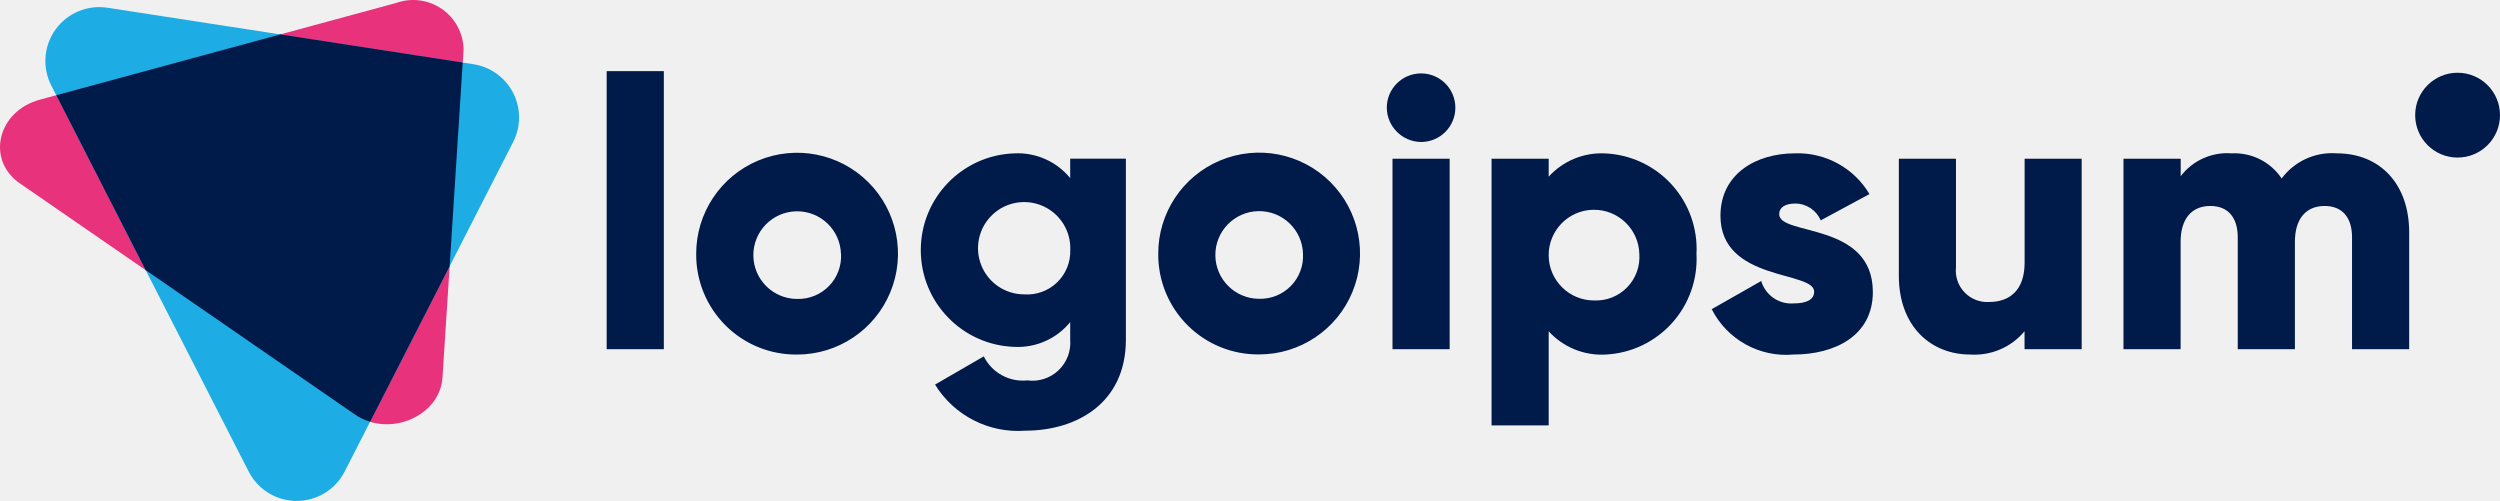
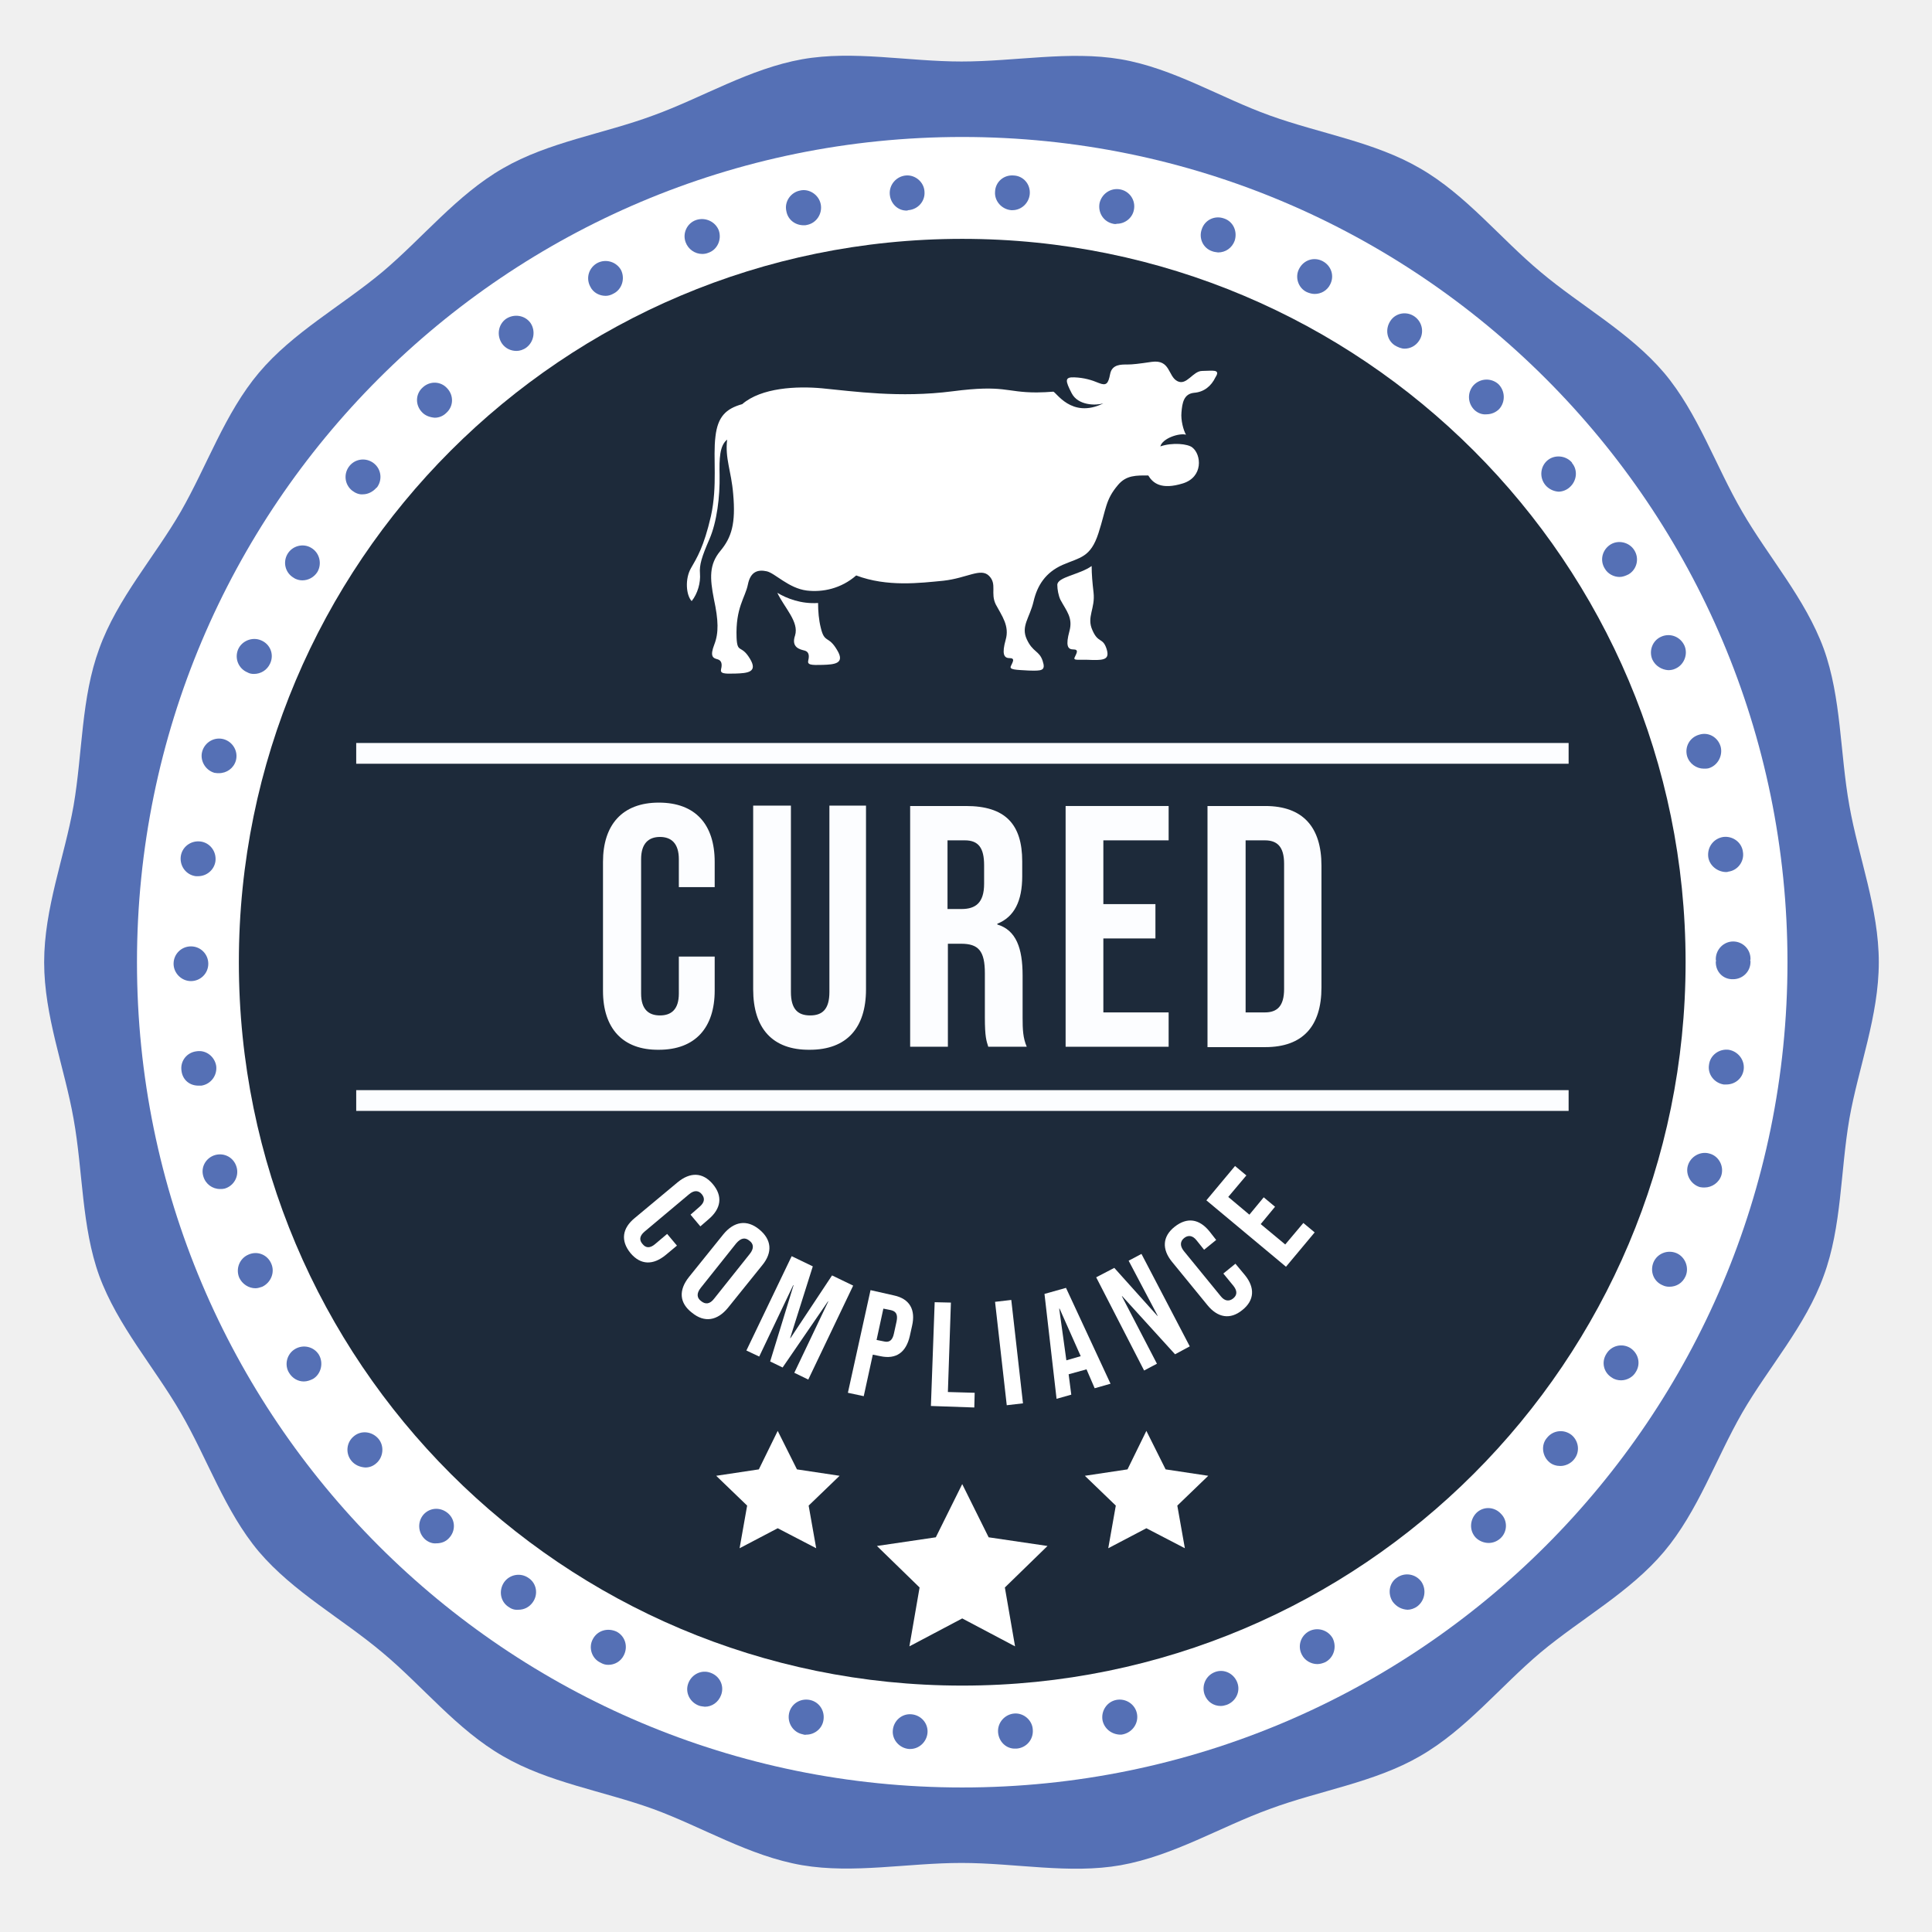
- <svg xmlns="http://www.w3.org/2000/svg" height="26.811" width="133.802" version="1.1" viewBox="0 0 133.802 26.811" id="logoipsum">
-   <defs id="defs25" />
-   <path id="path2" fill="#e9327c" d="M 19.003,22.189 1.063,9.814 c -1.818,-1.254 -1.2,-3.865 1.067,-4.479 L 21.197,0.16 a 2.7,2.7 0 0 1 3.616,2.492 l -1.13,17.549 c -0.134,2.083 -2.862,3.242 -4.68,1.988 z" />
-   <path id="path4" fill="#1dace3" d="M 13.313,25.244 2.744,4.575 a 2.883,2.883 0 0 1 3.007,-4.161 L 25.338,3.437 a 2.883,2.883 0 0 1 2.127,4.162 l -9.023,17.646 a 2.883,2.883 0 0 1 -5.129,-10e-4 z" />
-   <path id="path6" fill="#001a49" d="m 24.765,3.348 -9.764,-1.507 -11.988,3.255 4.785,9.361 11.205,7.732 a 2.888,2.888 0 0 0 0.806,0.383 l 4.256,-8.323 z" />
-   <path id="path8" fill="#001a49" d="m 74.222,5.764 a 1.835,1.835 0 1 1 1.835,1.835 1.854,1.854 0 0 1 -1.835,-1.835 z m 0.306,2.732 h 3.059 V 18.69 h -3.059 z" />
-   <path id="path10" fill="#001a49" d="m 90.797,13.593 a 5.119,5.119 0 0 1 -4.872,5.383 3.829,3.829 0 0 1 -3.038,-1.244 v 5.036 h -3.058 V 8.496 h 3.058 v 0.958 a 3.829,3.829 0 0 1 3.038,-1.243 5.118,5.118 0 0 1 4.872,5.382 z m -3.058,0 a 2.427,2.427 0 1 0 -2.426,2.488 2.327,2.327 0 0 0 2.426,-2.488 z" />
-   <path id="path12" fill="#001a49" d="m 100.236,15.63 c 0,2.345 -2.039,3.344 -4.241,3.344 a 4.463,4.463 0 0 1 -4.383,-2.427 l 2.65,-1.508 a 1.675,1.675 0 0 0 1.733,1.2 c 0.734,0 1.1,-0.225 1.1,-0.632 0,-1.122 -5.015,-0.53 -5.015,-4.058 0,-2.222 1.875,-3.343 4,-3.343 a 4.46,4.46 0 0 1 3.975,2.181 l -2.609,1.407 a 1.481,1.481 0 0 0 -1.366,-0.9 c -0.53,0 -0.856,0.2 -0.856,0.571 -0.003,1.17 5.012,0.395 5.012,4.165 z" />
-   <path id="path14" fill="#001a49" d="M 111.413,8.496 V 18.69 h -3.058 v -0.96 a 3.489,3.489 0 0 1 -2.916,1.244 c -2.059,0 -3.812,-1.468 -3.812,-4.221 V 8.496 h 3.058 v 5.811 a 1.681,1.681 0 0 0 1.774,1.855 c 1.121,0 1.9,-0.652 1.9,-2.1 V 8.496 Z" />
-   <path id="path16" fill="#001a49" d="m 128.941,12.43 v 6.26 h -3.058 v -5.994 c 0,-1.019 -0.49,-1.672 -1.468,-1.672 -1.02,0 -1.59,0.714 -1.59,1.917 v 5.749 h -3.059 v -5.994 c 0,-1.019 -0.489,-1.672 -1.468,-1.672 -1.019,0 -1.59,0.714 -1.59,1.917 v 5.749 h -3.058 V 8.496 h 3.063 v 0.934 a 3.129,3.129 0 0 1 2.732,-1.223 3.034,3.034 0 0 1 2.671,1.345 3.359,3.359 0 0 1 2.957,-1.345 c 2.34,0.004 3.868,1.675 3.868,4.223 z" />
-   <circle id="circle18" fill="#001a49" r="2.27" cy="6.163" cx="131.532" />
-   <path id="path20" fill="#001a49" d="m 32.47,3.807 h 3.059 V 18.69 h -3.059 z m 4.791,9.786 a 5.4,5.4 0 1 1 5.4,5.383 5.343,5.343 0 0 1 -5.4,-5.383 z m 7.748,0 a 2.345,2.345 0 1 0 -2.345,2.406 2.287,2.287 0 0 0 2.349,-2.406 z m 15.249,-5.1 v 9.685 c 0,3.425 -2.671,4.872 -5.382,4.872 a 5.212,5.212 0 0 1 -4.832,-2.467 l 2.609,-1.509 a 2.331,2.331 0 0 0 2.325,1.285 2.032,2.032 0 0 0 2.3,-2.181 v -0.938 a 3.622,3.622 0 0 1 -2.977,1.325 5.181,5.181 0 0 1 0,-10.357 3.622,3.622 0 0 1 2.977,1.325 v -1.04 z m -2.976,4.893 a 2.47,2.47 0 1 0 -2.469,2.369 2.308,2.308 0 0 0 2.469,-2.366 z m 4.708,0.2 a 5.4,5.4 0 1 1 5.4,5.383 5.343,5.343 0 0 1 -5.4,-5.376 z m 7.748,0 a 2.346,2.346 0 1 0 -2.345,2.406 2.287,2.287 0 0 0 2.345,-2.399 z" />
+ <svg xmlns="http://www.w3.org/2000/svg" version="1.1" id="Layer_1" x="0px" y="0px" viewBox="0 0 512 512" style="enable-background:new 0 0 512 512;" xml:space="preserve">
+   <style type="text/css">
+ 	.st0{fill:#5570B5;}
+ 	.st1{fill:#FFFFFF;}
+ 	.st2{fill:#1D2A3A;}
+ 	.st3{fill:#FCFDFF;}
+ </style>
+   <g>
+     <g>
+       <path class="st0" d="M497.9,255c0,14.3-5.4,27.9-7.8,41.5c-2.4,14-2,28.6-6.8,41.6c-4.8,13.3-14.6,24.2-21.6,36.3    c-7,12.2-11.7,26.1-20.7,36.8c-9,10.7-21.9,17.7-32.7,26.7c-10.7,9-19.8,20.5-32,27.5c-12.1,7-26.6,9.1-39.8,14    c-13,4.7-25.5,12.4-39.5,14.9c-13.6,2.4-27.9-0.6-42.2-0.6c-14.3,0-28.6,2.9-42.2,0.6c-14-2.4-26.4-10.1-39.5-14.9    c-13.3-4.8-27.8-7-39.8-14c-12.2-7-21.3-18.6-32-27.5c-10.7-9-23.6-16-32.7-26.7c-9-10.7-13.6-24.6-20.7-36.8    c-7-12.1-16.7-23-21.6-36.3c-4.7-13-4.3-27.7-6.8-41.6c-2.4-13.6-7.8-27.2-7.8-41.5c0-14.3,5.4-27.9,7.8-41.5    c2.4-14,2-28.6,6.8-41.6c4.8-13.3,14.6-24.2,21.6-36.3c7-12.2,11.7-26.1,20.7-36.8c9-10.7,21.9-17.7,32.7-26.7    c10.7-9,19.8-20.5,32-27.5c12.1-7,26.6-9.1,39.8-14c13-4.7,25.5-12.4,39.5-14.9c13.6-2.4,27.9,0.6,42.2,0.6    c14.3,0,28.6-2.9,42.2-0.6c14,2.4,26.4,10.2,39.5,14.9c13.3,4.8,27.8,7,39.8,14c12.2,7,21.3,18.6,32,27.5    c10.7,9,23.6,16,32.7,26.7c9,10.7,13.6,24.6,20.7,36.8c7,12.1,16.7,23,21.6,36.3c4.7,13,4.3,27.7,6.8,41.6    C492.5,227.1,497.9,240.7,497.9,255z" />
+     </g>
+     <path class="st1" d="M473.7,255c0,120.8-97.9,218.7-218.7,218.7c-120.8,0-218.7-97.9-218.7-218.7c0-120.8,97.9-218.7,218.7-218.7   C375.8,36.3,473.7,134.2,473.7,255z" />
+     <g>
+       <path class="st0" d="M240.9,463.5c-2.5-0.2-4.5-2.4-4.3-4.9l0,0c0.2-2.6,2.4-4.5,4.9-4.3l0,0c2.6,0.2,4.5,2.4,4.3,4.9l0,0    c-0.2,2.4-2.2,4.3-4.6,4.3l0,0C241.2,463.5,241,463.5,240.9,463.5z M264.5,459.1c-0.2-2.6,1.8-4.8,4.3-5l0,0    c2.5-0.2,4.8,1.8,4.9,4.3l0,0c0.2,2.6-1.7,4.8-4.3,5l0,0l0,0l0,0c-0.1,0-0.2,0-0.3,0l0,0C266.7,463.5,264.7,461.6,264.5,459.1z     M212.7,459.6c-2.5-0.5-4.1-3-3.6-5.5l0,0c0.5-2.5,2.9-4.1,5.5-3.6l0,0c2.5,0.5,4.1,2.9,3.6,5.5l0,0c-0.4,2.2-2.4,3.7-4.5,3.7l0,0    C213.3,459.8,213,459.7,212.7,459.6z M292.2,456c-0.5-2.5,1.1-5,3.6-5.5l0,0c2.5-0.5,5,1.1,5.5,3.6l0,0c0.5,2.5-1.1,4.9-3.6,5.5    l0,0l0,0l0,0c-0.3,0.1-0.6,0.1-0.9,0.1l0,0C294.5,459.6,292.7,458.1,292.2,456z M185.2,452c-2.4-0.9-3.7-3.5-2.8-5.9l0,0    c0.9-2.4,3.5-3.7,5.9-2.8l0,0c2.5,0.9,3.7,3.5,2.8,5.9l0,0c-0.7,1.9-2.4,3.1-4.3,3.1l0,0C186.2,452.2,185.7,452.2,185.2,452z     M319.2,449c-0.8-2.4,0.4-5,2.8-5.9l0,0c2.4-0.9,5,0.4,5.9,2.8l0,0c0.9,2.4-0.4,5-2.8,5.9l0,0c-0.6,0.2-1.1,0.3-1.6,0.3l0,0    C321.6,452.1,319.9,451,319.2,449z M159.1,440.6c-2.3-1.1-3.2-4-2-6.2l0,0c1.2-2.3,3.9-3.1,6.3-2l0,0c2.3,1.2,3.1,4,1.9,6.3l0,0    c-0.8,1.6-2.4,2.5-4.1,2.5l0,0C160.4,441.2,159.8,441,159.1,440.6z M345,438.5c-1.2-2.3-0.3-5,1.9-6.2l0,0    c2.3-1.2,5.1-0.3,6.3,1.9l0,0c1.1,2.3,0.3,5.1-2,6.3l0,0c-0.7,0.3-1.4,0.5-2.1,0.5l0,0C347.5,441,345.8,440.1,345,438.5z     M134.7,425.8c-2.1-1.4-2.6-4.3-1.1-6.5l0,0c1.5-2.1,4.4-2.6,6.5-1.1l0,0c2.1,1.4,2.6,4.3,1.1,6.4l0,0c-0.9,1.3-2.3,2-3.8,2l0,0    C136.4,426.7,135.5,426.4,134.7,425.8z M369.1,424.5c-1.4-2.1-1-5,1.1-6.4l0,0c2.1-1.5,5-1,6.5,1.1l0,0c1.4,2.1,0.9,5-1.1,6.5l0,0    c-0.8,0.6-1.8,0.9-2.6,0.9l0,0C371.4,426.5,370.1,425.8,369.1,424.5z M112.6,407.9c-1.9-1.8-2-4.7-0.3-6.6l0,0    c1.8-1.9,4.6-1.9,6.5-0.2l0,0c1.9,1.7,2,4.6,0.2,6.5l0,0c-0.9,1-2.1,1.4-3.4,1.4l0,0C114.6,409.1,113.5,408.7,112.6,407.9z     M391.1,407.5c-1.8-1.9-1.6-4.8,0.2-6.6l0,0c1.9-1.8,4.8-1.6,6.5,0.3l0,0c1.8,1.8,1.7,4.8-0.2,6.5l0,0c-0.9,0.8-2,1.2-3.1,1.2l0,0    C393.3,408.9,392,408.4,391.1,407.5z M93.1,387.1c-1.6-2-1.3-4.9,0.7-6.5l0,0c1.9-1.6,4.8-1.3,6.5,0.7l0,0    c1.6,1.9,1.3,4.9-0.6,6.5l0,0c-0.9,0.8-1.9,1.1-2.9,1.1l0,0C95.3,388.8,94,388.2,93.1,387.1z M410.6,387.5    c-1.9-1.6-2.3-4.6-0.6-6.5l0,0c1.6-2,4.5-2.3,6.5-0.7l0,0c1.9,1.6,2.3,4.5,0.6,6.5l0,0c-0.9,1.1-2.3,1.7-3.6,1.7l0,0    C412.5,388.5,411.4,388.2,410.6,387.5z M76.6,363.8L76.6,363.8L76.6,363.8c-1.3-2.1-0.6-5,1.6-6.3l0,0c2.2-1.3,5-0.6,6.3,1.5l0,0    c1.3,2.2,0.6,5.1-1.5,6.4l0,0c-0.8,0.4-1.6,0.7-2.5,0.7l0,0C79,366.1,77.5,365.3,76.6,363.8z M427.2,365.1    c-2.2-1.3-2.9-4.1-1.5-6.3l0,0c1.3-2.2,4.1-2.9,6.3-1.6l0,0c2.2,1.4,2.9,4.2,1.5,6.4l0,0c-0.8,1.4-2.4,2.2-3.9,2.2l0,0    C428.8,365.8,427.9,365.6,427.2,365.1z M63.4,338.6c-1-2.4,0.1-5.1,2.4-6.1l0,0c2.4-1.1,5.1,0,6.1,2.4l0,0c1,2.3-0.1,5-2.4,6.1    l0,0c-0.6,0.2-1.2,0.4-1.8,0.4l0,0C65.9,341.4,64.2,340.3,63.4,338.6z M440.6,340.6c-2.4-1-3.4-3.7-2.4-6.1l0,0    c1-2.3,3.7-3.4,6.1-2.4l0,0c2.3,1,3.4,3.8,2.4,6.1l0,0l0,0l0,0c-0.8,1.8-2.4,2.8-4.3,2.8l0,0C441.8,341,441.2,340.9,440.6,340.6z     M53.9,311.8c-0.8-2.5,0.7-5,3.1-5.7l0,0c2.5-0.7,5,0.7,5.7,3.2l0,0c0.7,2.4-0.7,5-3.2,5.7l0,0c-0.4,0.1-0.8,0.1-1.2,0.1l0,0    C56.3,315.1,54.5,313.8,53.9,311.8z M450.5,314.6c-2.4-0.7-3.9-3.3-3.2-5.7l0,0c0.7-2.4,3.3-3.9,5.7-3.2l0,0    c2.4,0.6,3.9,3.2,3.2,5.7l0,0l0,0l0,0c-0.6,2-2.5,3.3-4.5,3.3l0,0C451.4,314.7,451,314.7,450.5,314.6z M48.1,283.8    c-0.4-2.6,1.4-4.9,4-5.2l0,0c2.5-0.4,4.8,1.4,5.2,3.9l0,0c0.3,2.5-1.4,4.8-3.9,5.2l0,0c-0.3,0-0.4,0-0.6,0l0,0    C50.3,287.8,48.4,286.2,48.1,283.8z M456.8,287.4c-2.5-0.4-4.3-2.7-3.9-5.2l0,0c0.3-2.6,2.7-4.3,5.2-4l0,0c2.5,0.4,4.3,2.7,4,5.2    l0,0l0,0l0,0c-0.3,2.4-2.3,4-4.6,4l0,0C457.2,287.4,457,287.4,456.8,287.4z M46,255.4L46,255.4L46,255.4c0-2.6,2.1-4.6,4.6-4.6    l0,0c2.6,0,4.6,2.1,4.6,4.6l0,0c0,2.6-2.1,4.6-4.6,4.6l0,0C48.1,260,46,257.9,46,255.4z M454.7,255c0-0.1,0-0.3,0.1-0.4l0,0    c-0.1-0.1-0.1-0.3-0.1-0.4l0,0c0-2.6,2.1-4.7,4.6-4.7l0,0c2.5,0,4.6,2,4.6,4.6l0,0c0,0.1,0,0.3-0.1,0.4l0,0    c0.1,0.1,0.1,0.2,0.1,0.4l0,0l0,0l0,0c0,2.6-2.1,4.6-4.6,4.6l0,0C456.7,259.6,454.7,257.6,454.7,255z M51.9,232.2    c-2.5-0.3-4.3-2.6-4-5.2l0,0c0.3-2.5,2.6-4.3,5.2-4l0,0c2.5,0.3,4.3,2.6,4,5.2l0,0c-0.3,2.3-2.3,4-4.6,4l0,0    C52.3,232.2,52.1,232.2,51.9,232.2z M452.7,227.1c-0.3-2.6,1.4-4.9,4-5.3l0,0c2.5-0.3,4.9,1.4,5.2,4l0,0c0.4,2.5-1.4,4.9-3.9,5.2    l0,0c-0.2,0.1-0.4,0.1-0.7,0.1l0,0C455,231,453,229.3,452.7,227.1z M56.8,204.8c-2.4-0.7-3.9-3.3-3.2-5.7l0,0    c0.7-2.4,3.2-3.9,5.7-3.2l0,0c2.4,0.7,3.9,3.2,3.2,5.7l0,0c-0.6,2-2.4,3.3-4.5,3.3l0,0C57.7,204.9,57.3,204.9,56.8,204.8z     M447.1,200.4L447.1,200.4c-0.7-2.5,0.7-5,3.2-5.7l0,0c2.5-0.8,5,0.7,5.7,3.2l0,0c0.6,2.4-0.8,5-3.2,5.7l0,0    c-0.4,0.1-0.9,0.1-1.3,0.1l0,0C449.6,203.7,447.7,202.4,447.1,200.4z M65.6,178.2c-2.4-1-3.5-3.7-2.5-6.1l0,0l0,0l0,0    c1-2.3,3.8-3.4,6.1-2.4l0,0c2.4,1,3.5,3.7,2.4,6.1l0,0c-0.8,1.8-2.5,2.8-4.3,2.8l0,0C66.7,178.6,66.1,178.5,65.6,178.2z     M437.9,174.8c-1-2.3,0-5.1,2.4-6.1l0,0c2.3-1,5,0,6.1,2.4l0,0c1,2.3-0.1,5.1-2.4,6.1l0,0c-0.6,0.3-1.3,0.4-1.9,0.4l0,0    C440.4,177.5,438.7,176.5,437.9,174.8z M77.8,153.1c-2.2-1.3-2.9-4.1-1.6-6.3l0,0c1.3-2.2,4.2-2.9,6.3-1.6l0,0    c2.2,1.3,2.9,4.2,1.6,6.4l0,0c-0.9,1.4-2.4,2.2-4,2.2l0,0C79.4,153.8,78.5,153.6,77.8,153.1z M425.3,150.7c-1.4-2.2-0.7-5,1.5-6.4    l0,0c2.1-1.3,5-0.6,6.3,1.5l0,0l0,0l0,0c1.4,2.2,0.7,5.1-1.5,6.4l0,0c-0.8,0.4-1.6,0.7-2.4,0.7l0,0    C427.7,152.9,426.1,152.1,425.3,150.7z M93.3,130c-2-1.6-2.3-4.5-0.7-6.5l0,0c1.6-2,4.5-2.3,6.5-0.7l0,0c2,1.6,2.3,4.5,0.7,6.5    v-0.1c-0.9,1.1-2.3,1.8-3.6,1.8l0,0C95.2,131.1,94.2,130.7,93.3,130z M409.5,128.5L409.5,128.5c-1.6-2-1.3-4.9,0.6-6.5l0,0    c1.9-1.6,4.9-1.3,6.5,0.6l0,0c0,0,0,0,0,0.1l0,0c1.6,1.9,1.3,4.8-0.7,6.5l0,0c-0.8,0.7-1.9,1.1-2.9,1.1l0,0    C411.7,130.2,410.4,129.6,409.5,128.5z M111.8,109.2c-1.8-1.9-1.7-4.8,0.2-6.5l0,0c1.9-1.8,4.8-1.7,6.5,0.2l0,0    c1.8,1.9,1.7,4.8-0.2,6.5l0,0c-0.9,0.9-2,1.3-3.1,1.3l0,0C114,110.6,112.7,110.2,111.8,109.2z M390.8,108.7    c-1.9-1.8-2-4.7-0.3-6.6l0,0c1.8-1.9,4.7-2,6.6-0.3l0,0c1.8,1.8,1.9,4.7,0.2,6.6l0,0c-0.9,0.9-2.1,1.4-3.4,1.4l0,0    C392.8,109.9,391.7,109.5,390.8,108.7z M133,91c-1.4-2.1-1-5,1.1-6.5l0,0l0,0l0,0c2.1-1.4,5-1,6.5,1.1l0,0c1.4,2.1,0.9,5-1.1,6.5    l0,0c-0.8,0.6-1.8,0.9-2.6,0.9l0,0C135.3,93,133.9,92.3,133,91z M369.6,91.5L369.6,91.5c-2.1-1.4-2.6-4.3-1.1-6.5l0,0    c1.4-2.1,4.3-2.6,6.4-1.1l0,0c2.1,1.5,2.6,4.4,1.1,6.5l0,0c-0.9,1.3-2.3,2-3.8,2l0,0C371.4,92.4,370.4,92,369.6,91.5z M156.4,75.9    c-1.2-2.3-0.3-5,1.9-6.2l0,0l0,0l0,0c2.3-1.2,5.1-0.3,6.3,1.9l0,0c1.1,2.3,0.2,5.1-2,6.2l0,0c-0.7,0.4-1.4,0.6-2.1,0.6l0,0    C158.9,78.4,157.2,77.6,156.4,75.9z M346.3,77.4c-2.3-1.1-3.2-4-2-6.2l0,0c1.2-2.3,3.9-3.2,6.2-2l0,0c2.3,1.2,3.2,3.9,2,6.2l0,0    c-0.8,1.6-2.4,2.5-4.1,2.5l0,0C347.7,77.9,347,77.7,346.3,77.4z M181.7,64.2c-0.9-2.4,0.4-5.1,2.8-5.9l0,0l0,0l0,0    c2.4-0.8,5.1,0.4,6,2.8l0,0c0.8,2.4-0.4,5.1-2.8,5.9l0,0c-0.5,0.2-1,0.3-1.6,0.3l0,0C184.2,67.3,182.4,66.1,181.7,64.2z     M321.3,66.6c-2.5-0.8-3.7-3.5-2.8-5.9l0,0c0.8-2.4,3.4-3.7,5.9-2.8l0,0l0,0l0,0c2.4,0.8,3.6,3.4,2.8,5.9l0,0    c-0.7,1.9-2.4,3.1-4.4,3.1l0,0C322.3,66.8,321.8,66.8,321.3,66.6z M208.4,56c-0.6-2.5,1.1-5,3.6-5.5l0,0l0,0l0,0    c2.4-0.6,5,1.1,5.5,3.6l0,0c0.5,2.5-1.1,5-3.6,5.5l0,0c-0.3,0.1-0.6,0.1-0.9,0.1l0,0C210.7,59.7,208.8,58.2,208.4,56z M295,59.3    c-2.5-0.5-4.1-2.9-3.6-5.5l0,0c0.6-2.5,3-4.1,5.5-3.6l0,0c2.5,0.5,4.1,2.9,3.6,5.4l0,0c-0.4,2.2-2.4,3.7-4.5,3.7l0,0    C295.7,59.4,295.4,59.4,295,59.3z M235.8,51.5c-0.2-2.6,1.8-4.8,4.3-5l0,0l0,0l0,0c2.5-0.2,4.8,1.8,4.9,4.3l0,0    c0.2,2.5-1.7,4.7-4.3,4.9l0,0c-0.1,0-0.2,0.1-0.3,0.1l0,0C238,55.9,236,54,235.8,51.5z M268,55.7L268,55.7    c-2.5-0.2-4.5-2.4-4.3-4.9l0,0c0.1-2.6,2.3-4.5,4.9-4.3l0,0l0,0l0,0c2.6,0.1,4.5,2.3,4.3,4.9l0,0c-0.2,2.4-2.2,4.3-4.6,4.3l0,0    C268.3,55.7,268.1,55.7,268,55.7z" />
+     </g>
+     <path class="st2" d="M446.7,255c0,105.9-85.8,191.7-191.7,191.7c-105.9,0-191.7-85.8-191.7-191.7c0-105.9,85.8-191.7,191.7-191.7   C360.9,63.3,446.7,149.1,446.7,255z" />
+     <rect x="94.4" y="196.9" class="st3" width="321.3" height="5.5" />
+     <rect x="94.4" y="288.9" class="st3" width="321.3" height="5.5" />
+     <polygon class="st1" points="255,393.3 262,407.4 277.6,409.7 266.3,420.7 269,436.3 255,428.9 241,436.3 243.7,420.7 232.4,409.7    248,407.4  " />
+     <polygon class="st1" points="206.1,379.2 211.2,389.4 222.5,391.1 214.3,399 216.3,410.3 206.1,405 196,410.3 198,399 189.8,391.1    201.1,389.4  " />
+     <polygon class="st1" points="303.8,379.2 308.9,389.4 320.2,391.1 312,399 314,410.3 303.8,405 293.7,410.3 295.7,399 287.5,391.1    298.8,389.4  " />
+     <g>
+       <path class="st1" d="M318.6,98.3c-2.5,0-4.1,4-6.6,2.7c-2.5-1.3-1.8-5.8-6.8-5.1c-3.4,0.5-5,0.7-6.5,0.7c-1.5,0-4-0.1-4.5,2.5    c-0.5,2.6-1,3.2-3,2.4c-1.9-0.8-3.9-1.4-6.5-1.5c-2.6-0.1-2.4,0.9-0.7,4.2c1.7,3.3,6.4,3.3,8.4,2.7c-8.5,4.2-12.6-3.2-13.3-3.1    c-1,0.1-3.2,0.2-4.4,0.2c-8.3,0-8.4-2.1-22.3-0.3c-14,1.8-26.2,0-34.6-0.8c-6.6-0.6-16-0.2-21.1,4.2c-4.3,1.2-6.5,3.3-7.1,8.6    c-0.7,5.6,0.6,12.9-1.2,21.1c-1.9,8.2-3.7,11-5.3,13.8c-1.6,2.8-1.3,7.1,0.2,8.7c1.6-2,2.4-4.9,2.2-7.3c-0.2-2.3,0.5-4.5,2.5-9.1    c2-4.6,2.8-11.3,2.7-16.9c-0.1-4.5,0-7.9,2-9.5c-0.6,5,1.1,8.3,1.6,14.4c0.7,7.8-0.4,11.5-3.4,15.1c-3,3.6-2.8,7.2-1.7,12.8    c1.2,5.6,1.3,8.9,0.1,12c-1.2,3.1-0.4,3.6,0.8,3.9c1.2,0.3,1.3,1.4,1,2.6c-0.3,1.2,0.7,1.3,3.8,1.2c3.1-0.1,6.1-0.3,3.8-4    c-2.3-3.8-3.3-1.2-3.5-5.5c-0.3-8,2.3-10.6,3-14.1c0.7-3.5,2.7-4,5-3.5c2.2,0.5,5.8,4.5,10.6,5.1c4.2,0.5,9.1-0.5,13.1-4    c8.2,3.1,16.9,2,23.1,1.4c6.3-0.7,9.9-3.5,12.1-1.3c2.2,2.2,0.3,4.6,1.8,7.6c1.6,3,3.7,5.7,2.6,9.4c-1,3.6-0.5,4.8,1,4.8    c1.6,0,0.9,1,0.4,2.1c-0.5,1,1.2,1,4.7,1.2c3.5,0.1,4.6,0.1,3.7-2.6c-0.9-2.7-2.6-2.2-4.2-5.7c-1.6-3.5,0.8-5.7,1.8-10    c1-4.3,3.2-7.7,7.7-9.7c4.6-2,7.4-1.9,9.5-8.4c2.1-6.5,1.8-8.8,5.2-12.8c2.2-2.6,4.8-2.5,8-2.5c1.2,2,3.4,3.9,9.2,2.1    c5.4-1.7,4.9-7.6,2.5-9.5c-1.2-1-5.3-1.4-8.5-0.3c0.6-2.2,5.1-3.6,6.8-3.1c-0.7-1.2-1.4-3.9-1.2-5.9c0.2-2.5,0.6-4.9,3.3-5.2    c2.7-0.2,4.6-1.8,5.7-4.1C323.6,97.7,321.2,98.3,318.6,98.3z" />
+       <path class="st1" d="M217.5,166.3c-0.5-2-0.7-4.3-0.7-6.5c-4.5,0.3-8.3-1.2-10.8-2.7c1.9,4,5.8,7.7,4.7,11.3    c-1.1,3.2,1.3,3.7,2.5,4c1.2,0.3,1.3,1.4,1,2.6c-0.3,1.2,0.7,1.3,3.8,1.2c3.1-0.1,6.1-0.3,3.8-4    C219.5,168.3,218.5,170.6,217.5,166.3z" />
+       <path class="st1" d="M289.5,167c-1.6-3.5,0.8-5.7,0.3-10c-0.3-2.6-0.5-4.8-0.5-7c-3.2,2.3-9.1,2.9-9.1,5c0,1.2,0.3,2.8,0.8,3.9    c1.6,3,3.4,4.8,2.4,8.4c-1,3.7-0.5,4.8,1,4.8c1.6,0,0.9,1,0.4,2.1c-0.5,1,1.2,0.5,4.7,0.7c3.5,0.1,4.6-0.4,3.7-3.1    C292.2,168.9,291,170.5,289.5,167z" />
+     </g>
+     <g>
+       <path class="st3" d="M159.8,262.6v-34.2c0-9.8,5.1-15.7,14.8-15.7s14.8,5.8,14.8,15.7v6.7h-9.5v-7.4c0-4.2-2-5.9-5-5.9    s-5,1.7-5,5.9v35.6c0,4.2,2,5.8,5,5.8s5-1.6,5-5.8v-9.8h9.5v9c0,9.8-5.1,15.7-14.8,15.7C165,278.3,159.8,272.5,159.8,262.6z" />
+       <path class="st3" d="M199.6,262.2v-48.7h10v49.4c0,4.6,1.9,6.2,5.1,6.2s5.1-1.6,5.1-6.2v-49.4h9.7v48.7c0,10.2-5.1,16-14.9,16    C204.7,278.3,199.6,272.5,199.6,262.2z" />
+       <path class="st3" d="M241.1,213.6H256c10.4,0,14.9,4.8,14.9,14.7v3.9c0,6.6-2.1,10.8-6.6,12.6v0.2c5,1.5,6.7,6.3,6.7,13.5v11.2    c0,3.1,0.1,5.4,1.1,7.7h-10.2c-0.5-1.6-0.9-2.6-0.9-7.8v-11.7c0-5.9-1.7-7.8-6.3-7.8h-3.5v27.3h-10v-63.8H241.1z M254.8,240.9    c3.7,0,6-1.6,6-6.7v-4.9c0-4.6-1.5-6.6-5.1-6.6h-4.6v18.2H254.8z" />
+       <path class="st3" d="M282.4,213.6h27.3v9.1h-17.3v16.9h13.8v9.1h-13.8v19.6h17.3v9.1h-27.3V213.6z" />
+       <path class="st3" d="M320,213.6h15.3c10,0,14.9,5.6,14.9,15.8v32.3c0,10.2-4.9,15.8-14.9,15.8H320V213.6z M335.2,268.3    c3.2,0,5.1-1.6,5.1-6.2v-33.2c0-4.6-1.9-6.2-5.1-6.2h-5.1v45.6H335.2z" />
+     </g>
+     <g>
+       <path class="st1" d="M168.2,322.8l11.4-9.5c3.3-2.7,6.6-2.7,9.3,0.5s2.2,6.5-1.1,9.3l-2.2,1.9l-2.6-3.1l2.4-2.1    c1.4-1.2,1.4-2.3,0.6-3.3s-2-1.2-3.4,0l-11.8,9.9c-1.4,1.2-1.4,2.3-0.5,3.3c0.8,1,1.9,1.2,3.3,0l3.2-2.7l2.6,3.1l-3,2.5    c-3.3,2.7-6.6,2.7-9.3-0.5C164.4,328.8,164.9,325.5,168.2,322.8z" />
+       <path class="st1" d="M182.6,338.4l9.1-11.3c2.8-3.4,6.2-4,9.5-1.3s3.6,6.1,0.8,9.5l-9.1,11.3c-2.8,3.4-6.2,4-9.5,1.3    C180,345.3,179.8,341.9,182.6,338.4z M189.3,344.1l9.4-11.8c1.2-1.5,1-2.7-0.1-3.5c-1.1-0.9-2.2-0.8-3.5,0.7l-9.4,11.8    c-1.2,1.5-1,2.7,0.1,3.5C186.9,345.7,188.1,345.7,189.3,344.1z" />
+       <path class="st1" d="M209.8,332.9l5.6,2.7l-6,19h0.1l11-16.6l5.6,2.7l-11.9,24.9l-3.7-1.8l9-18.9h-0.1l-12,17.5l-3.3-1.6l6.2-20.2    h-0.1l-9,18.9l-3.4-1.6L209.8,332.9z" />
+       <path class="st1" d="M230.7,341.9l6.2,1.4c4.2,0.9,5.8,3.8,4.8,8.1l-0.6,2.7c-1,4.3-3.6,6.2-7.8,5.3l-2-0.4l-2.4,11l-4.2-0.9    L230.7,341.9z M234.3,355.5c1.3,0.3,2.2-0.2,2.6-2.1l0.7-3.2c0.4-1.9-0.2-2.7-1.5-3l-2-0.4l-1.8,8.3L234.3,355.5z" />
+       <path class="st1" d="M247.7,345.1l4.3,0.1l-0.8,23.7l7.1,0.2l-0.1,3.9l-11.5-0.4L247.7,345.1z" />
+       <path class="st1" d="M263.7,345l4.3-0.5l3.1,27.4l-4.3,0.5L263.7,345z" />
+       <path class="st1" d="M276.8,342.9l5.7-1.6l11.8,25.4l-4.2,1.2l-2.2-5.1v0.1l-4.7,1.3l0.7,5.4l-3.9,1.1L276.8,342.9z M286.4,359.4    l-5.6-12.6h-0.1l1.9,13.7L286.4,359.4z" />
+       <path class="st1" d="M290.5,338.5l4.8-2.5l11.4,12.7h0.1l-7.7-14.6l3.4-1.8l12.8,24.5l-3.9,2.1l-14-15.4h-0.1l9.3,17.9l-3.4,1.8    L290.5,338.5z" />
+       <path class="st1" d="M320,345.9l-9.4-11.5c-2.7-3.3-2.6-6.7,0.7-9.3s6.5-2.1,9.2,1.2l1.8,2.3l-3.2,2.6l-2-2.5    c-1.1-1.4-2.3-1.4-3.3-0.6s-1.2,2-0.1,3.4l9.8,12c1.1,1.4,2.3,1.4,3.3,0.6s1.2-1.9,0.1-3.3l-2.7-3.3l3.2-2.6l2.5,3    c2.7,3.3,2.6,6.7-0.7,9.3C326,349.8,322.7,349.2,320,345.9z" />
+       <path class="st1" d="M319.7,318.1l7.6-9.1l3,2.5l-4.8,5.7l5.6,4.7l3.8-4.6l3,2.5l-3.8,4.6l6.5,5.4l4.8-5.7l3,2.5l-7.6,9.1    L319.7,318.1z" />
+     </g>
+   </g>
</svg>
